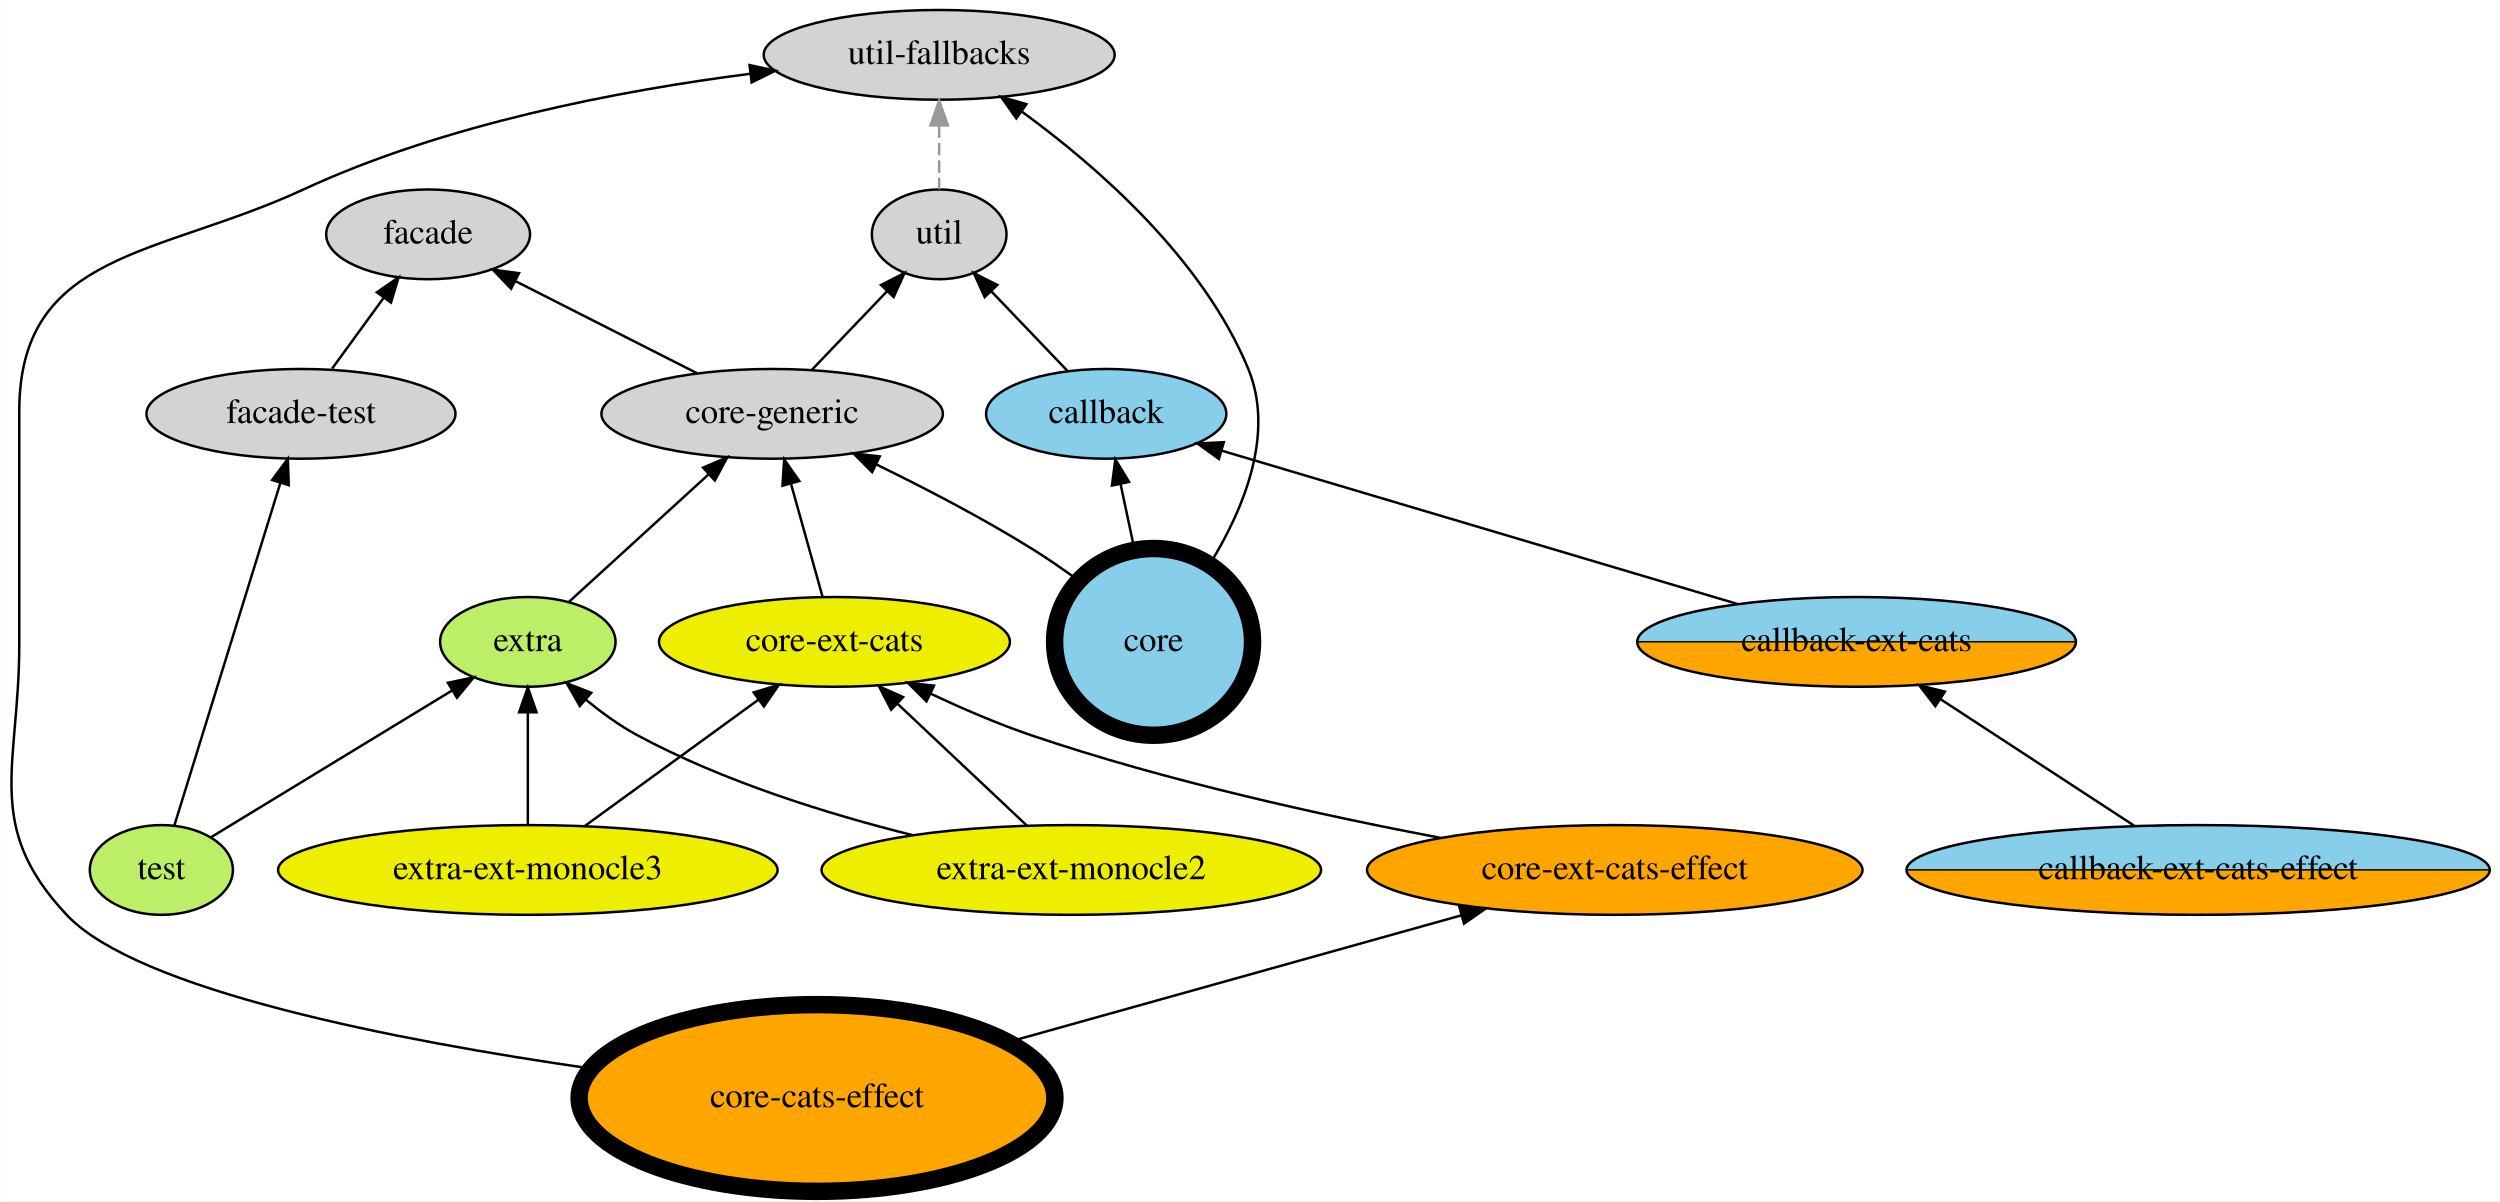
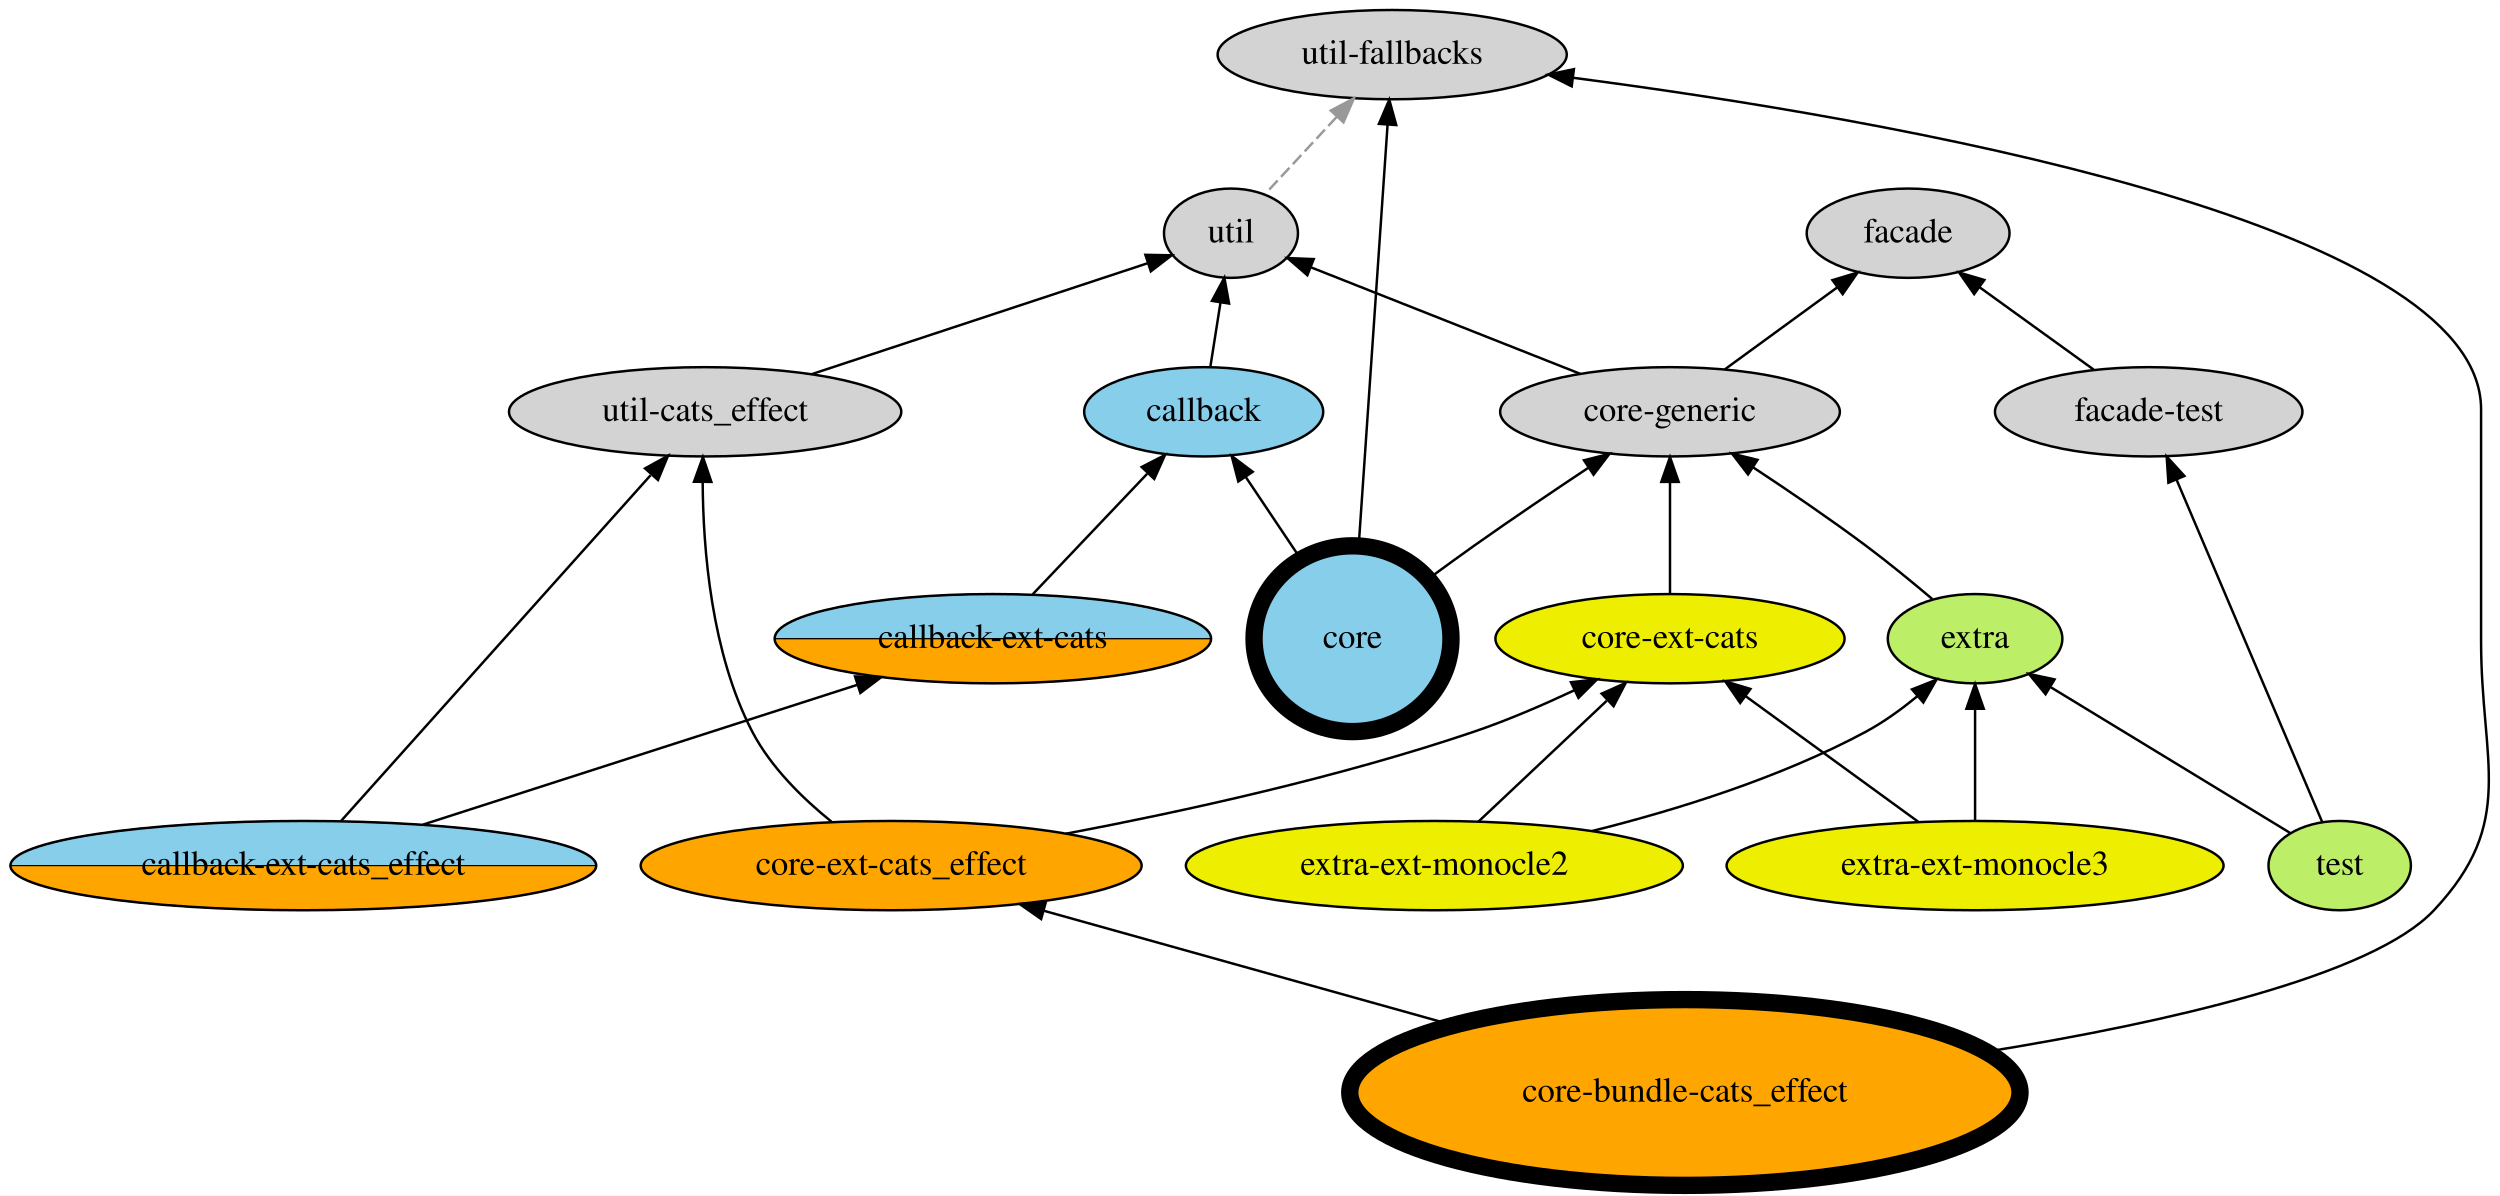
- <svg xmlns="http://www.w3.org/2000/svg" width="1003pt" height="482pt" viewBox="0.00 0.00 1002.62 481.91">
+ <svg xmlns="http://www.w3.org/2000/svg" width="1008pt" height="482pt" viewBox="0.00 0.00 1007.92 481.91">
  <g id="graph0" class="graph" transform="scale(1 1) rotate(0) translate(4 477.91)">
-     <polygon fill="white" stroke="transparent" points="-4,4 -4,-477.91 998.62,-477.91 998.62,4 -4,4" />
+     <polygon fill="white" stroke="transparent" points="-4,4 -4,-477.91 1003.92,-477.91 1003.92,4 -4,4" />
    <g id="node1" class="node">
-       <ellipse fill="lightgrey" stroke="black" cx="372.63" cy="-455.91" rx="70.39" ry="18" />
-       <text text-anchor="middle" x="372.63" y="-452.21" font-family="Times,serif" font-size="14.00">util-fallbacks</text>
+       <ellipse fill="lightgrey" stroke="black" cx="280.29" cy="-311.91" rx="79.09" ry="18" />
+       <text text-anchor="middle" x="280.29" y="-308.21" font-family="Times,serif" font-size="14.00">util-cats_effect</text>
+     </g>
+     <g id="node12" class="node">
+       <ellipse fill="orange" stroke="black" cx="355.29" cy="-128.95" rx="100.98" ry="18" />
+       <text text-anchor="middle" x="355.29" y="-125.25" font-family="Times,serif" font-size="14.00">core-ext-cats_effect</text>
+     </g>
+     <g id="edge4" class="edge">
+       <path fill="none" stroke="black" d="M279.3,-283.4C279.46,-256.36 282.79,-214.64 299.29,-182.95 306.77,-168.59 319.69,-155.96 331.24,-146.64" />
+       <polygon fill="black" stroke="black" points="275.8,-283.71 279.39,-293.68 282.8,-283.65 275.8,-283.71" />
+     </g>
+     <g id="node15" class="node">
+       <path fill="skyblue" stroke="black" stroke-width="0.5" d="M118.29,-128.95C118.29,-128.95 236.37,-128.95 236.37,-128.95 236.37,-129.25 236.32,-129.54 236.23,-129.84 236.13,-130.13 235.99,-130.42 235.8,-130.72 235.61,-131.01 235.37,-131.3 235.09,-131.59 234.81,-131.89 234.48,-132.18 234.1,-132.46 233.72,-132.75 233.3,-133.04 232.83,-133.33 232.36,-133.61 231.85,-133.9 231.28,-134.18 230.72,-134.46 230.12,-134.74 229.47,-135.02 228.82,-135.29 228.12,-135.57 227.38,-135.84 226.64,-136.11 225.86,-136.38 225.03,-136.65 224.21,-136.92 223.34,-137.18 222.43,-137.44 221.52,-137.7 220.56,-137.95 219.57,-138.21 218.58,-138.46 217.54,-138.71 216.47,-138.95 215.4,-139.2 214.28,-139.44 213.13,-139.68 211.98,-139.91 210.79,-140.14 209.57,-140.37 208.34,-140.6 207.08,-140.82 205.78,-141.04 204.48,-141.26 203.15,-141.47 201.78,-141.68 200.42,-141.89 199.02,-142.09 197.59,-142.29 196.16,-142.49 194.69,-142.68 193.2,-142.87 191.7,-143.05 190.18,-143.24 188.63,-143.41 187.08,-143.59 185.5,-143.76 183.89,-143.92 182.28,-144.08 180.65,-144.24 178.99,-144.39 177.34,-144.54 175.66,-144.69 173.95,-144.83 172.25,-144.97 170.52,-145.1 168.77,-145.23 167.03,-145.35 165.26,-145.47 163.48,-145.58 161.69,-145.7 159.89,-145.8 158.07,-145.9 156.25,-146 154.42,-146.09 152.57,-146.18 150.72,-146.26 148.85,-146.34 146.98,-146.41 145.11,-146.49 143.22,-146.55 141.33,-146.61 139.43,-146.66 137.53,-146.72 135.62,-146.76 133.7,-146.8 131.79,-146.84 129.86,-146.87 127.94,-146.9 126.01,-146.92 124.08,-146.93 122.15,-146.95 120.22,-146.95 118.29,-146.95 116.36,-146.95 114.43,-146.95 112.5,-146.93 110.57,-146.92 108.64,-146.9 106.72,-146.87 104.79,-146.84 102.87,-146.8 100.96,-146.76 99.05,-146.72 97.15,-146.66 95.25,-146.61 93.36,-146.55 91.47,-146.49 89.6,-146.41 87.72,-146.34 85.86,-146.26 84.01,-146.18 82.16,-146.09 80.33,-146 78.51,-145.9 76.69,-145.8 74.89,-145.7 73.1,-145.58 71.32,-145.47 69.55,-145.35 67.8,-145.23 66.06,-145.1 64.33,-144.97 62.63,-144.83 60.92,-144.69 59.24,-144.54 57.58,-144.39 55.93,-144.24 54.29,-144.08 52.69,-143.92 51.08,-143.76 49.5,-143.59 47.95,-143.41 46.4,-143.24 44.87,-143.05 43.38,-142.87 41.89,-142.68 40.42,-142.49 38.99,-142.29 37.56,-142.09 36.16,-141.89 34.79,-141.68 33.43,-141.47 32.1,-141.26 30.8,-141.04 29.5,-140.82 28.24,-140.6 27.01,-140.37 25.79,-140.14 24.6,-139.91 23.45,-139.68 22.3,-139.44 21.18,-139.2 20.11,-138.95 19.04,-138.71 18,-138.46 17.01,-138.21 16.02,-137.95 15.06,-137.7 14.15,-137.44 13.24,-137.18 12.37,-136.92 11.55,-136.65 10.72,-136.38 9.94,-136.11 9.2,-135.84 8.46,-135.57 7.76,-135.29 7.11,-135.02 6.46,-134.74 5.86,-134.46 5.29,-134.18 4.73,-133.9 4.22,-133.61 3.75,-133.33 3.28,-133.04 2.86,-132.75 2.48,-132.46 2.1,-132.18 1.77,-131.89 1.49,-131.59 1.2,-131.3 0.97,-131.01 0.78,-130.72 0.59,-130.42 0.45,-130.13 0.35,-129.84 0.26,-129.54 0.21,-129.25 0.21,-128.95 0.21,-128.95 118.29,-128.95 118.29,-128.95" />
+       <path fill="orange" stroke="black" stroke-width="0.5" d="M118.29,-128.95C118.29,-128.95 0.21,-128.95 0.21,-128.95 0.21,-128.66 0.26,-128.36 0.35,-128.07 0.45,-127.78 0.59,-127.48 0.78,-127.19 0.97,-126.9 1.2,-126.6 1.49,-126.31 1.77,-126.02 2.1,-125.73 2.48,-125.44 2.86,-125.15 3.28,-124.87 3.75,-124.58 4.22,-124.29 4.73,-124.01 5.29,-123.73 5.86,-123.45 6.46,-123.17 7.11,-122.89 7.76,-122.61 8.46,-122.34 9.2,-122.07 9.94,-121.79 10.72,-121.52 11.55,-121.26 12.37,-120.99 13.24,-120.73 14.15,-120.47 15.06,-120.21 16.02,-119.95 17.01,-119.7 18,-119.45 19.04,-119.2 20.11,-118.95 21.18,-118.71 22.3,-118.47 23.45,-118.23 24.6,-117.99 25.79,-117.76 27.01,-117.53 28.24,-117.31 29.5,-117.08 30.8,-116.87 32.1,-116.65 33.43,-116.43 34.79,-116.23 36.16,-116.02 37.56,-115.81 38.99,-115.62 40.42,-115.42 41.89,-115.23 43.38,-115.04 44.87,-114.85 46.4,-114.67 47.95,-114.5 49.5,-114.32 51.08,-114.15 52.69,-113.99 54.29,-113.82 55.93,-113.67 57.58,-113.51 59.24,-113.36 60.92,-113.22 62.63,-113.08 64.33,-112.94 66.06,-112.81 67.8,-112.68 69.55,-112.56 71.32,-112.44 73.1,-112.32 74.89,-112.21 76.69,-112.1 78.51,-112.01 80.33,-111.91 82.16,-111.81 84.01,-111.73 85.86,-111.64 87.72,-111.56 89.6,-111.49 91.47,-111.42 93.36,-111.36 95.25,-111.3 97.15,-111.24 99.05,-111.19 100.96,-111.15 102.87,-111.1 104.79,-111.07 106.72,-111.04 108.64,-111.01 110.57,-110.99 112.5,-110.98 114.43,-110.96 116.36,-110.95 118.29,-110.95 120.22,-110.95 122.15,-110.96 124.08,-110.98 126.01,-110.99 127.94,-111.01 129.86,-111.04 131.79,-111.07 133.7,-111.1 135.62,-111.15 137.53,-111.19 139.43,-111.24 141.33,-111.3 143.22,-111.36 145.11,-111.42 146.98,-111.49 148.85,-111.56 150.72,-111.64 152.57,-111.73 154.42,-111.81 156.25,-111.91 158.07,-112.01 159.89,-112.1 161.69,-112.21 163.48,-112.32 165.26,-112.44 167.03,-112.56 168.77,-112.68 170.52,-112.81 172.25,-112.94 173.95,-113.08 175.66,-113.22 177.34,-113.36 178.99,-113.51 180.65,-113.67 182.28,-113.82 183.89,-113.99 185.5,-114.15 187.08,-114.32 188.63,-114.5 190.18,-114.67 191.7,-114.85 193.2,-115.04 194.69,-115.23 196.16,-115.42 197.59,-115.62 199.02,-115.81 200.42,-116.02 201.78,-116.23 203.15,-116.43 204.48,-116.65 205.78,-116.87 207.08,-117.08 208.34,-117.31 209.57,-117.53 210.79,-117.76 211.98,-117.99 213.13,-118.23 214.28,-118.47 215.4,-118.71 216.47,-118.95 217.54,-119.2 218.58,-119.45 219.57,-119.7 220.56,-119.95 221.52,-120.21 222.43,-120.47 223.34,-120.73 224.21,-120.99 225.03,-121.26 225.86,-121.52 226.64,-121.79 227.38,-122.07 228.12,-122.34 228.82,-122.61 229.47,-122.89 230.12,-123.17 230.72,-123.45 231.28,-123.73 231.85,-124.01 232.36,-124.29 232.83,-124.58 233.3,-124.87 233.72,-125.15 234.1,-125.44 234.48,-125.73 234.81,-126.02 235.09,-126.31 235.37,-126.6 235.61,-126.9 235.8,-127.19 235.99,-127.48 236.13,-127.78 236.23,-128.07 236.32,-128.36 236.37,-128.66 236.37,-128.95 236.37,-128.95 118.29,-128.95 118.29,-128.95" />
+       <ellipse fill="none" stroke="black" cx="118.29" cy="-128.95" rx="118.08" ry="18" />
+       <text text-anchor="middle" x="118.29" y="-125.25" font-family="Times,serif" font-size="14.00">callback-ext-cats_effect</text>
+     </g>
+     <g id="edge3" class="edge">
+       <path fill="none" stroke="black" d="M258.29,-286.33C224.88,-249.02 162.22,-179.02 133.44,-146.88" />
+       <polygon fill="black" stroke="black" points="256.06,-289.09 265.34,-294.21 261.28,-284.42 256.06,-289.09" />
+     </g>
+     <g id="node2" class="node">
+       <ellipse fill="lightgrey" stroke="black" cx="557.29" cy="-455.91" rx="70.39" ry="18" />
+       <text text-anchor="middle" x="557.29" y="-452.21" font-family="Times,serif" font-size="14.00">util-fallbacks</text>
+     </g>
+     <g id="node8" class="node">
+       <ellipse fill="skyblue" stroke="black" stroke-width="7" cx="541.29" cy="-220.43" rx="39.7" ry="37.45" />
+       <text text-anchor="middle" x="541.29" y="-231.73" font-family="Times,serif" font-size="14.00"> </text>
+       <text text-anchor="middle" x="541.29" y="-216.73" font-family="Times,serif" font-size="14.00"> core </text>
+       <text text-anchor="middle" x="541.29" y="-201.73" font-family="Times,serif" font-size="14.00"> </text>
+     </g>
+     <g id="edge23" class="edge">
+       <path fill="none" stroke="black" d="M555.43,-427.71C552.55,-385.76 547.03,-305.21 543.8,-258.13" />
+       <polygon fill="black" stroke="black" points="551.94,-428 556.11,-437.74 558.92,-427.52 551.94,-428" />
+     </g>
+     <g id="node13" class="node">
+       <ellipse fill="orange" stroke="black" stroke-width="7" cx="675.29" cy="-37.48" rx="135.11" ry="37.45" />
+       <text text-anchor="middle" x="675.29" y="-48.78" font-family="Times,serif" font-size="14.00"> </text>
+       <text text-anchor="middle" x="675.29" y="-33.78" font-family="Times,serif" font-size="14.00"> core-bundle-cats_effect </text>
+       <text text-anchor="middle" x="675.29" y="-18.78" font-family="Times,serif" font-size="14.00"> </text>
+     </g>
+     <g id="edge24" class="edge">
+       <path fill="none" stroke="black" d="M630.44,-446.55C755.31,-430.22 996.29,-388.87 996.29,-312.91 996.29,-312.91 996.29,-312.91 996.29,-219.43 996.29,-170.48 1010.81,-146.62 977.29,-110.95 952.32,-84.38 869.44,-65.66 796.81,-53.9" />
+       <polygon fill="black" stroke="black" points="629.66,-443.12 620.19,-447.86 630.55,-450.06 629.66,-443.12" />
+     </g>
+     <g id="node16" class="node">
+       <ellipse fill="lightgrey" stroke="black" cx="492.29" cy="-383.91" rx="27" ry="18" />
+       <text text-anchor="middle" x="492.29" y="-380.21" font-family="Times,serif" font-size="14.00">util</text>
+     </g>
+     <g id="edge1" class="edge">
+       <path fill="none" stroke="#999999" stroke-dasharray="5,2" d="M534.92,-430.82C525.41,-420.57 514.6,-408.94 506.25,-399.94" />
+       <polygon fill="#999999" stroke="#999999" points="532.52,-433.37 541.89,-438.32 537.65,-428.61 532.52,-433.37" />
+     </g>
+     <g id="node3" class="node">
+       <ellipse fill="lightgrey" stroke="black" cx="862.29" cy="-311.91" rx="61.99" ry="18" />
+       <text text-anchor="middle" x="862.29" y="-308.21" font-family="Times,serif" font-size="14.00">facade-test</text>
+     </g>
+     <g id="node6" class="node">
+       <ellipse fill="#bcee68" stroke="black" cx="939.29" cy="-128.95" rx="28.7" ry="18" />
+       <text text-anchor="middle" x="939.29" y="-125.25" font-family="Times,serif" font-size="14.00">test</text>
+     </g>
+     <g id="edge13" class="edge">
+       <path fill="none" stroke="black" d="M873.52,-284.52C889.63,-246.65 918.84,-178.02 932.23,-146.54" />
+       <polygon fill="black" stroke="black" points="870.23,-283.31 869.53,-293.88 876.67,-286.05 870.23,-283.31" />
+     </g>
+     <g id="node4" class="node">
+       <ellipse fill="lightgrey" stroke="black" cx="669.29" cy="-311.91" rx="68.49" ry="18" />
+       <text text-anchor="middle" x="669.29" y="-308.21" font-family="Times,serif" font-size="14.00">core-generic</text>
+     </g>
+     <g id="node5" class="node">
+       <ellipse fill="#bcee68" stroke="black" cx="792.29" cy="-220.43" rx="35.19" ry="18" />
+       <text text-anchor="middle" x="792.29" y="-216.73" font-family="Times,serif" font-size="14.00">extra</text>
+     </g>
+     <g id="edge11" class="edge">
+       <path fill="none" stroke="black" d="M702.81,-289.5C717.06,-280.12 733.72,-268.79 748.29,-257.91 757.35,-251.14 767.07,-243.16 775.06,-236.4" />
+       <polygon fill="black" stroke="black" points="700.75,-286.66 694.29,-295.06 704.57,-292.53 700.75,-286.66" />
+     </g>
+     <g id="edge10" class="edge">
+       <path fill="none" stroke="black" d="M636.36,-289.34C622.09,-279.85 605.25,-268.49 590.29,-257.91 584.31,-253.68 578,-249.09 571.96,-244.62" />
+       <polygon fill="black" stroke="black" points="634.61,-292.37 644.88,-294.97 638.47,-286.54 634.61,-292.37" />
+     </g>
+     <g id="node9" class="node">
+       <ellipse fill="#eeee00" stroke="black" cx="669.29" cy="-220.43" rx="70.39" ry="18" />
+       <text text-anchor="middle" x="669.29" y="-216.73" font-family="Times,serif" font-size="14.00">core-ext-cats</text>
+     </g>
+     <g id="edge14" class="edge">
+       <path fill="none" stroke="black" d="M669.29,-283.62C669.29,-268.97 669.29,-251.37 669.29,-238.63" />
+       <polygon fill="black" stroke="black" points="665.79,-283.65 669.29,-293.65 672.79,-283.65 665.79,-283.65" />
+     </g>
+     <g id="edge12" class="edge">
+       <path fill="none" stroke="black" d="M822.87,-200.82C851.87,-183.17 894.57,-157.17 919.4,-142.06" />
+       <polygon fill="black" stroke="black" points="820.7,-198.04 813.98,-206.23 824.34,-204.02 820.7,-198.04" />
+     </g>
+     <g id="node10" class="node">
+       <ellipse fill="#eeee00" stroke="black" cx="574.29" cy="-128.95" rx="100.18" ry="18" />
+       <text text-anchor="middle" x="574.29" y="-125.25" font-family="Times,serif" font-size="14.00">extra-ext-monocle2</text>
+     </g>
+     <g id="edge20" class="edge">
+       <path fill="none" stroke="black" d="M769.09,-197.31C762.71,-192.06 755.54,-186.86 748.29,-182.95 713.81,-164.39 671.91,-151.37 637.87,-142.89" />
+       <polygon fill="black" stroke="black" points="766.85,-200 776.7,-203.9 771.43,-194.71 766.85,-200" />
+     </g>
+     <g id="node11" class="node">
+       <ellipse fill="#eeee00" stroke="black" cx="792.29" cy="-128.95" rx="100.18" ry="18" />
+       <text text-anchor="middle" x="792.29" y="-125.25" font-family="Times,serif" font-size="14.00">extra-ext-monocle3</text>
+     </g>
+     <g id="edge21" class="edge">
+       <path fill="none" stroke="black" d="M792.29,-192.15C792.29,-177.5 792.29,-159.89 792.29,-147.15" />
+       <polygon fill="black" stroke="black" points="788.79,-192.18 792.29,-202.18 795.79,-192.18 788.79,-192.18" />
    </g>
    <g id="node7" class="node">
-       <ellipse fill="skyblue" stroke="black" stroke-width="7" cx="458.63" cy="-220.43" rx="39.7" ry="37.45" />
-       <text text-anchor="middle" x="458.63" y="-231.73" font-family="Times,serif" font-size="14.00"> </text>
-       <text text-anchor="middle" x="458.63" y="-216.73" font-family="Times,serif" font-size="14.00"> core </text>
-       <text text-anchor="middle" x="458.63" y="-201.73" font-family="Times,serif" font-size="14.00"> </text>
-     </g>
-     <g id="edge20" class="edge">
-       <path fill="none" stroke="black" d="M405.98,-433C436.1,-411.03 478.4,-374.15 496.63,-329.91 507.34,-303.89 494.73,-273.63 481.23,-251.68" />
-       <polygon fill="black" stroke="black" points="403.57,-430.42 397.45,-439.07 407.63,-436.12 403.57,-430.42" />
-     </g>
-     <g id="node12" class="node">
-       <ellipse fill="orange" stroke="black" stroke-width="7" cx="323.63" cy="-37.48" rx="95.42" ry="37.45" />
-       <text text-anchor="middle" x="323.63" y="-48.78" font-family="Times,serif" font-size="14.00"> </text>
-       <text text-anchor="middle" x="323.63" y="-33.78" font-family="Times,serif" font-size="14.00"> core-cats-effect </text>
-       <text text-anchor="middle" x="323.63" y="-18.78" font-family="Times,serif" font-size="14.00"> </text>
-     </g>
-     <g id="edge21" class="edge">
-       <path fill="none" stroke="black" d="M296.71,-448.3C244.44,-441.59 174.45,-428.24 117.63,-401.91 59.3,-374.88 3.63,-377.19 3.63,-312.91 3.63,-312.91 3.63,-312.91 3.63,-219.43 3.63,-170.48 -10.88,-146.63 22.63,-110.95 51.1,-80.64 155.13,-60.49 232.98,-49.29" />
-       <polygon fill="black" stroke="black" points="296.56,-451.81 306.92,-449.56 297.42,-444.86 296.56,-451.81" />
-     </g>
-     <g id="node15" class="node">
-       <ellipse fill="lightgrey" stroke="black" cx="372.63" cy="-383.91" rx="27" ry="18" />
-       <text text-anchor="middle" x="372.63" y="-380.21" font-family="Times,serif" font-size="14.00">util</text>
-     </g>
-     <g id="edge1" class="edge">
-       <path fill="none" stroke="#999999" stroke-dasharray="5,2" d="M372.63,-427.57C372.63,-418.96 372.63,-409.7 372.63,-402.01" />
-       <polygon fill="#999999" stroke="#999999" points="369.13,-427.6 372.63,-437.6 376.13,-427.6 369.13,-427.6" />
-     </g>
-     <g id="node2" class="node">
-       <ellipse fill="lightgrey" stroke="black" cx="116.63" cy="-311.91" rx="61.99" ry="18" />
-       <text text-anchor="middle" x="116.63" y="-308.21" font-family="Times,serif" font-size="14.00">facade-test</text>
-     </g>
-     <g id="node5" class="node">
-       <ellipse fill="#bcee68" stroke="black" cx="60.63" cy="-128.95" rx="28.7" ry="18" />
-       <text text-anchor="middle" x="60.63" y="-125.25" font-family="Times,serif" font-size="14.00">test</text>
-     </g>
-     <g id="edge10" class="edge">
-       <path fill="none" stroke="black" d="M108.32,-284.06C96.6,-246.21 75.58,-178.27 65.84,-146.8" />
-       <polygon fill="black" stroke="black" points="105.06,-285.36 111.36,-293.88 111.74,-283.3 105.06,-285.36" />
-     </g>
-     <g id="node3" class="node">
-       <ellipse fill="lightgrey" stroke="black" cx="305.63" cy="-311.91" rx="68.49" ry="18" />
-       <text text-anchor="middle" x="305.63" y="-308.21" font-family="Times,serif" font-size="14.00">core-generic</text>
-     </g>
-     <g id="node4" class="node">
-       <ellipse fill="#bcee68" stroke="black" cx="207.63" cy="-220.43" rx="35.19" ry="18" />
-       <text text-anchor="middle" x="207.63" y="-216.73" font-family="Times,serif" font-size="14.00">extra</text>
+       <ellipse fill="skyblue" stroke="black" cx="481.29" cy="-311.91" rx="48.19" ry="18" />
+       <text text-anchor="middle" x="481.29" y="-308.21" font-family="Times,serif" font-size="14.00">callback</text>
    </g>
    <g id="edge8" class="edge">
-       <path fill="none" stroke="black" d="M279.97,-287.48C262.34,-271.38 239.44,-250.48 224.18,-236.55" />
-       <polygon fill="black" stroke="black" points="277.91,-290.34 287.65,-294.5 282.63,-285.17 277.91,-290.34" />
+       <path fill="none" stroke="black" d="M498.27,-285.59C505.13,-275.35 513.12,-263.44 520.34,-252.67" />
+       <polygon fill="black" stroke="black" points="495.24,-283.82 492.58,-294.08 501.05,-287.72 495.24,-283.82" />
+     </g>
+     <g id="node14" class="node">
+       <path fill="skyblue" stroke="black" stroke-width="0.5" d="M396.29,-220.43C396.29,-220.43 484.27,-220.43 484.27,-220.43 484.27,-221.02 484.13,-221.61 483.85,-222.19 483.57,-222.78 483.15,-223.36 482.58,-223.94 482.02,-224.52 481.32,-225.09 480.49,-225.66 479.65,-226.22 478.68,-226.77 477.58,-227.32 476.48,-227.86 475.24,-228.4 473.89,-228.92 472.53,-229.43 471.05,-229.94 469.45,-230.43 467.85,-230.92 466.13,-231.39 464.3,-231.85 462.48,-232.3 460.54,-232.74 458.5,-233.16 456.47,-233.57 454.33,-233.97 452.11,-234.34 449.88,-234.72 447.57,-235.07 445.17,-235.4 442.78,-235.72 440.31,-236.03 437.77,-236.3 435.23,-236.58 432.62,-236.83 429.96,-237.06 427.3,-237.29 424.59,-237.48 421.83,-237.65 419.07,-237.83 416.28,-237.97 413.45,-238.08 410.63,-238.2 407.78,-238.29 404.91,-238.34 402.05,-238.4 399.17,-238.43 396.29,-238.43 393.41,-238.43 390.53,-238.4 387.67,-238.34 384.8,-238.29 381.95,-238.2 379.12,-238.08 376.3,-237.97 373.5,-237.83 370.75,-237.65 367.99,-237.48 365.28,-237.29 362.62,-237.06 359.96,-236.83 357.35,-236.58 354.81,-236.3 352.27,-236.03 349.8,-235.72 347.41,-235.4 345.01,-235.07 342.7,-234.72 340.47,-234.34 338.25,-233.97 336.11,-233.57 334.07,-233.16 332.04,-232.74 330.1,-232.3 328.28,-231.85 326.45,-231.39 324.73,-230.92 323.13,-230.43 321.53,-229.94 320.05,-229.43 318.69,-228.92 317.34,-228.4 316.1,-227.86 315,-227.32 313.9,-226.77 312.93,-226.22 312.09,-225.66 311.26,-225.09 310.56,-224.52 310,-223.94 309.43,-223.36 309.01,-222.78 308.73,-222.19 308.45,-221.61 308.3,-221.02 308.3,-220.43 308.3,-220.43 396.29,-220.43 396.29,-220.43" />
+       <path fill="orange" stroke="black" stroke-width="0.5" d="M396.29,-220.43C396.29,-220.43 308.3,-220.43 308.3,-220.43 308.3,-219.84 308.45,-219.25 308.73,-218.67 309.01,-218.08 309.43,-217.5 310,-216.92 310.56,-216.34 311.26,-215.77 312.09,-215.2 312.93,-214.64 313.9,-214.09 315,-213.54 316.1,-213 317.34,-212.46 318.69,-211.94 320.05,-211.43 321.53,-210.92 323.13,-210.43 324.73,-209.94 326.45,-209.47 328.28,-209.01 330.1,-208.56 332.04,-208.12 334.07,-207.7 336.11,-207.29 338.25,-206.89 340.47,-206.52 342.7,-206.14 345.01,-205.79 347.41,-205.46 349.8,-205.14 352.27,-204.83 354.81,-204.56 357.35,-204.28 359.96,-204.03 362.62,-203.8 365.28,-203.57 367.99,-203.38 370.75,-203.21 373.5,-203.03 376.3,-202.89 379.12,-202.78 381.95,-202.66 384.8,-202.57 387.67,-202.52 390.53,-202.46 393.41,-202.43 396.29,-202.43 399.17,-202.43 402.05,-202.46 404.91,-202.52 407.78,-202.57 410.63,-202.66 413.45,-202.78 416.28,-202.89 419.07,-203.03 421.83,-203.21 424.59,-203.38 427.3,-203.57 429.96,-203.8 432.62,-204.03 435.23,-204.28 437.77,-204.56 440.31,-204.83 442.78,-205.14 445.17,-205.46 447.57,-205.79 449.88,-206.14 452.11,-206.52 454.33,-206.89 456.47,-207.29 458.5,-207.7 460.54,-208.12 462.48,-208.56 464.3,-209.01 466.13,-209.47 467.85,-209.94 469.45,-210.43 471.05,-210.92 472.53,-211.43 473.89,-211.94 475.24,-212.46 476.48,-213 477.58,-213.54 478.68,-214.09 479.65,-214.64 480.49,-215.2 481.32,-215.77 482.02,-216.34 482.58,-216.92 483.15,-217.5 483.57,-218.08 483.85,-218.67 484.13,-219.25 484.27,-219.84 484.27,-220.43 484.27,-220.43 396.29,-220.43 396.29,-220.43" />
+       <ellipse fill="none" stroke="black" cx="396.29" cy="-220.43" rx="87.99" ry="18" />
+       <text text-anchor="middle" x="396.29" y="-216.73" font-family="Times,serif" font-size="14.00">callback-ext-cats</text>
+     </g>
+     <g id="edge16" class="edge">
+       <path fill="none" stroke="black" d="M458.49,-286.91C443.93,-271.58 425.39,-252.07 412.36,-238.35" />
+       <polygon fill="black" stroke="black" points="456.27,-289.66 465.7,-294.5 461.35,-284.83 456.27,-289.66" />
+     </g>
+     <g id="edge18" class="edge">
+       <path fill="none" stroke="black" d="M643.8,-195.43C627.46,-180.03 606.65,-160.43 592.08,-146.71" />
+       <polygon fill="black" stroke="black" points="641.74,-198.29 651.42,-202.6 646.54,-193.2 641.74,-198.29" />
+     </g>
+     <g id="edge19" class="edge">
+       <path fill="none" stroke="black" d="M699.74,-197.28C721.28,-181.61 749.71,-160.93 769.35,-146.64" />
+       <polygon fill="black" stroke="black" points="697.59,-194.51 691.56,-203.23 701.71,-200.17 697.59,-194.51" />
+     </g>
+     <g id="edge15" class="edge">
+       <path fill="none" stroke="black" d="M630.59,-199.58C617.97,-193.65 603.74,-187.52 590.29,-182.95 536.23,-164.61 473.01,-150.76 425.76,-141.82" />
+       <polygon fill="black" stroke="black" points="629.36,-202.88 639.89,-204.05 632.39,-196.57 629.36,-202.88" />
+     </g>
+     <g id="edge22" class="edge">
+       <path fill="none" stroke="black" d="M416.75,-110.77C463.53,-97.69 528.72,-79.46 581.94,-64.58" />
+       <polygon fill="black" stroke="black" points="415.75,-107.41 407.06,-113.48 417.63,-114.16 415.75,-107.41" />
+     </g>
+     <g id="edge17" class="edge">
+       <path fill="none" stroke="black" d="M341.77,-201.88C290.77,-185.47 215.31,-161.18 166.47,-145.46" />
+       <polygon fill="black" stroke="black" points="340.72,-205.22 351.32,-204.95 342.87,-198.56 340.72,-205.22" />
+     </g>
+     <g id="edge2" class="edge">
+       <path fill="none" stroke="black" d="M458.65,-371.8C421.96,-359.68 363.13,-340.26 323.15,-327.06" />
+       <polygon fill="black" stroke="black" points="457.79,-375.2 468.38,-375.01 459.98,-368.55 457.79,-375.2" />
+     </g>
+     <g id="edge5" class="edge">
+       <path fill="none" stroke="black" d="M524.44,-370.19C555.09,-358.07 601.17,-339.85 633.1,-327.22" />
+       <polygon fill="black" stroke="black" points="523.08,-366.97 515.07,-373.9 525.65,-373.48 523.08,-366.97" />
+     </g>
+     <g id="edge6" class="edge">
+       <path fill="none" stroke="black" d="M488.05,-355.91C486.69,-347.27 485.22,-337.94 484,-330.18" />
+       <polygon fill="black" stroke="black" points="484.62,-356.63 489.63,-365.96 491.53,-355.54 484.62,-356.63" />
+     </g>
+     <g id="node17" class="node">
+       <ellipse fill="lightgrey" stroke="black" cx="765.29" cy="-383.91" rx="40.89" ry="18" />
+       <text text-anchor="middle" x="765.29" y="-380.21" font-family="Times,serif" font-size="14.00">facade</text>
    </g>
    <g id="edge7" class="edge">
-       <path fill="none" stroke="black" d="M347.42,-291.61C366.77,-282.18 389.8,-270.22 409.63,-257.91 415.93,-253.99 422.45,-249.49 428.6,-245.01" />
-       <polygon fill="black" stroke="black" points="345.74,-288.53 338.25,-296.03 348.78,-294.84 345.74,-288.53" />
-     </g>
-     <g id="node8" class="node">
-       <ellipse fill="#eeee00" stroke="black" cx="330.63" cy="-220.43" rx="70.39" ry="18" />
-       <text text-anchor="middle" x="330.63" y="-216.73" font-family="Times,serif" font-size="14.00">core-ext-cats</text>
-     </g>
-     <g id="edge11" class="edge">
-       <path fill="none" stroke="black" d="M313.25,-283.62C317.34,-268.97 322.26,-251.37 325.82,-238.63" />
-       <polygon fill="black" stroke="black" points="309.77,-283.08 310.45,-293.65 316.51,-284.97 309.77,-283.08" />
+       <path fill="none" stroke="black" d="M794.13,-362.1C808.83,-351.49 826.43,-338.79 840.06,-328.95" />
+       <polygon fill="black" stroke="black" points="791.92,-359.37 785.86,-368.06 796.02,-365.05 791.92,-359.37" />
    </g>
    <g id="edge9" class="edge">
-       <path fill="none" stroke="black" d="M177.04,-200.82C148.05,-183.17 105.34,-157.17 80.52,-142.06" />
-       <polygon fill="black" stroke="black" points="175.57,-204.02 185.94,-206.23 179.21,-198.04 175.57,-204.02" />
-     </g>
-     <g id="node9" class="node">
-       <ellipse fill="#eeee00" stroke="black" cx="425.63" cy="-128.95" rx="100.18" ry="18" />
-       <text text-anchor="middle" x="425.63" y="-125.25" font-family="Times,serif" font-size="14.00">extra-ext-monocle2</text>
-     </g>
-     <g id="edge17" class="edge">
-       <path fill="none" stroke="black" d="M230.82,-197.31C237.21,-192.06 244.38,-186.86 251.63,-182.95 286.1,-164.39 328,-151.37 362.05,-142.89" />
-       <polygon fill="black" stroke="black" points="228.48,-194.71 223.21,-203.9 233.06,-200 228.48,-194.71" />
-     </g>
-     <g id="node10" class="node">
-       <ellipse fill="#eeee00" stroke="black" cx="207.63" cy="-128.95" rx="100.18" ry="18" />
-       <text text-anchor="middle" x="207.63" y="-125.25" font-family="Times,serif" font-size="14.00">extra-ext-monocle3</text>
-     </g>
-     <g id="edge18" class="edge">
-       <path fill="none" stroke="black" d="M207.63,-192.15C207.63,-177.5 207.63,-159.89 207.63,-147.15" />
-       <polygon fill="black" stroke="black" points="204.13,-192.18 207.63,-202.18 211.13,-192.18 204.13,-192.18" />
-     </g>
-     <g id="node6" class="node">
-       <ellipse fill="skyblue" stroke="black" cx="439.63" cy="-311.91" rx="48.19" ry="18" />
-       <text text-anchor="middle" x="439.63" y="-308.21" font-family="Times,serif" font-size="14.00">callback</text>
-     </g>
-     <g id="edge5" class="edge">
-       <path fill="none" stroke="black" d="M445.38,-283.79C447.14,-275.52 449.1,-266.29 450.96,-257.52" />
-       <polygon fill="black" stroke="black" points="441.94,-283.15 443.29,-293.65 448.79,-284.6 441.94,-283.15" />
-     </g>
-     <g id="node13" class="node">
-       <path fill="skyblue" stroke="black" stroke-width="0.5" d="M740.63,-220.43C740.63,-220.43 828.61,-220.43 828.61,-220.43 828.61,-221.02 828.47,-221.61 828.19,-222.19 827.91,-222.78 827.48,-223.36 826.92,-223.94 826.36,-224.52 825.66,-225.09 824.82,-225.66 823.99,-226.22 823.02,-226.77 821.91,-227.32 820.81,-227.86 819.58,-228.4 818.22,-228.92 816.86,-229.43 815.38,-229.94 813.78,-230.43 812.18,-230.92 810.47,-231.39 808.64,-231.85 806.81,-232.3 804.88,-232.74 802.84,-233.16 800.8,-233.57 798.67,-233.97 796.44,-234.34 794.22,-234.72 791.9,-235.07 789.51,-235.4 787.11,-235.72 784.64,-236.03 782.1,-236.3 779.56,-236.58 776.96,-236.83 774.3,-237.06 771.64,-237.29 768.92,-237.48 766.17,-237.65 763.41,-237.83 760.62,-237.97 757.79,-238.08 754.97,-238.2 752.12,-238.29 749.25,-238.34 746.38,-238.4 743.51,-238.43 740.63,-238.43 737.75,-238.43 734.87,-238.4 732,-238.34 729.14,-238.29 726.29,-238.2 723.46,-238.08 720.64,-237.97 717.84,-237.83 715.09,-237.65 712.33,-237.48 709.62,-237.29 706.96,-237.06 704.3,-236.83 701.69,-236.58 699.15,-236.3 696.61,-236.03 694.14,-235.72 691.74,-235.4 689.35,-235.07 687.04,-234.72 684.81,-234.34 682.58,-233.97 680.45,-233.57 678.41,-233.16 676.37,-232.74 674.44,-232.3 672.61,-231.85 670.79,-231.39 669.07,-230.92 667.47,-230.43 665.87,-229.94 664.39,-229.43 663.03,-228.92 661.67,-228.4 660.44,-227.86 659.34,-227.32 658.24,-226.77 657.27,-226.22 656.43,-225.66 655.59,-225.09 654.89,-224.52 654.33,-223.94 653.77,-223.36 653.35,-222.78 653.06,-222.19 652.78,-221.61 652.64,-221.02 652.64,-220.43 652.64,-220.43 740.63,-220.43 740.63,-220.43" />
-       <path fill="orange" stroke="black" stroke-width="0.5" d="M740.63,-220.43C740.63,-220.43 652.64,-220.43 652.64,-220.43 652.64,-219.84 652.78,-219.25 653.06,-218.67 653.35,-218.08 653.77,-217.5 654.33,-216.92 654.89,-216.34 655.59,-215.77 656.43,-215.2 657.27,-214.64 658.24,-214.09 659.34,-213.54 660.44,-213 661.67,-212.46 663.03,-211.94 664.39,-211.43 665.87,-210.92 667.47,-210.43 669.07,-209.94 670.79,-209.47 672.61,-209.01 674.44,-208.56 676.37,-208.12 678.41,-207.7 680.45,-207.29 682.58,-206.89 684.81,-206.52 687.04,-206.14 689.35,-205.79 691.74,-205.46 694.14,-205.14 696.61,-204.83 699.15,-204.56 701.69,-204.28 704.3,-204.03 706.96,-203.8 709.62,-203.57 712.33,-203.38 715.09,-203.21 717.84,-203.03 720.64,-202.89 723.46,-202.78 726.29,-202.66 729.14,-202.57 732,-202.52 734.87,-202.46 737.75,-202.43 740.63,-202.43 743.51,-202.43 746.38,-202.46 749.25,-202.52 752.12,-202.57 754.97,-202.66 757.79,-202.78 760.62,-202.89 763.41,-203.03 766.17,-203.21 768.92,-203.38 771.64,-203.57 774.3,-203.8 776.96,-204.03 779.56,-204.28 782.1,-204.56 784.64,-204.83 787.11,-205.14 789.51,-205.46 791.9,-205.79 794.22,-206.14 796.44,-206.52 798.67,-206.89 800.8,-207.29 802.84,-207.7 804.88,-208.12 806.81,-208.56 808.64,-209.01 810.47,-209.47 812.18,-209.94 813.78,-210.43 815.38,-210.92 816.86,-211.43 818.22,-211.94 819.58,-212.46 820.81,-213 821.91,-213.54 823.02,-214.09 823.99,-214.64 824.82,-215.2 825.66,-215.77 826.36,-216.34 826.92,-216.92 827.48,-217.5 827.91,-218.08 828.19,-218.67 828.47,-219.25 828.61,-219.84 828.61,-220.43 828.61,-220.43 740.63,-220.43 740.63,-220.43" />
-       <ellipse fill="none" stroke="black" cx="740.63" cy="-220.43" rx="87.99" ry="18" />
-       <text text-anchor="middle" x="740.63" y="-216.73" font-family="Times,serif" font-size="14.00">callback-ext-cats</text>
-     </g>
-     <g id="edge13" class="edge">
-       <path fill="none" stroke="black" d="M485.91,-297.15C542.03,-280.46 636.12,-252.49 692.89,-235.62" />
-       <polygon fill="black" stroke="black" points="484.82,-293.82 476.23,-300.02 486.82,-300.53 484.82,-293.82" />
-     </g>
-     <g id="edge15" class="edge">
-       <path fill="none" stroke="black" d="M356.11,-195.43C372.46,-180.03 393.26,-160.43 407.84,-146.71" />
-       <polygon fill="black" stroke="black" points="353.37,-193.2 348.49,-202.6 358.17,-198.29 353.37,-193.2" />
-     </g>
-     <g id="edge16" class="edge">
-       <path fill="none" stroke="black" d="M300.17,-197.28C278.63,-181.61 250.21,-160.93 230.57,-146.64" />
-       <polygon fill="black" stroke="black" points="298.21,-200.17 308.35,-203.23 302.32,-194.51 298.21,-200.17" />
-     </g>
-     <g id="node11" class="node">
-       <ellipse fill="orange" stroke="black" cx="643.63" cy="-128.95" rx="99.38" ry="18" />
-       <text text-anchor="middle" x="643.63" y="-125.25" font-family="Times,serif" font-size="14.00">core-ext-cats-effect</text>
-     </g>
-     <g id="edge12" class="edge">
-       <path fill="none" stroke="black" d="M369.33,-199.59C381.95,-193.66 396.18,-187.52 409.63,-182.95 463.56,-164.62 526.64,-150.75 573.71,-141.81" />
-       <polygon fill="black" stroke="black" points="367.53,-196.57 360.03,-204.06 370.56,-202.88 367.53,-196.57" />
-     </g>
-     <g id="edge19" class="edge">
-       <path fill="none" stroke="black" d="M582.14,-110.76C530.38,-96.29 456.09,-75.52 400.42,-59.95" />
-       <polygon fill="black" stroke="black" points="581.28,-114.16 591.86,-113.48 583.17,-107.41 581.28,-114.16" />
-     </g>
-     <g id="node14" class="node">
-       <path fill="skyblue" stroke="black" stroke-width="0.5" d="M877.63,-128.95C877.63,-128.95 994.61,-128.95 994.61,-128.95 994.61,-129.25 994.56,-129.54 994.46,-129.84 994.37,-130.13 994.23,-130.42 994.04,-130.72 993.85,-131.01 993.62,-131.3 993.34,-131.59 993.06,-131.89 992.73,-132.18 992.36,-132.46 991.98,-132.75 991.56,-133.04 991.1,-133.33 990.63,-133.61 990.12,-133.9 989.57,-134.18 989.01,-134.46 988.41,-134.74 987.77,-135.02 987.12,-135.29 986.43,-135.57 985.7,-135.84 984.97,-136.11 984.19,-136.38 983.37,-136.65 982.56,-136.92 981.69,-137.18 980.79,-137.44 979.89,-137.7 978.95,-137.95 977.96,-138.21 976.98,-138.46 975.95,-138.71 974.89,-138.95 973.83,-139.2 972.73,-139.44 971.58,-139.68 970.44,-139.91 969.27,-140.14 968.05,-140.37 966.84,-140.6 965.59,-140.82 964.3,-141.04 963.02,-141.26 961.7,-141.47 960.34,-141.68 958.99,-141.89 957.6,-142.09 956.18,-142.29 954.77,-142.49 953.32,-142.68 951.84,-142.87 950.36,-143.05 948.85,-143.24 947.31,-143.41 945.77,-143.59 944.21,-143.76 942.62,-143.92 941.02,-144.08 939.41,-144.24 937.77,-144.39 936.12,-144.54 934.46,-144.69 932.77,-144.83 931.08,-144.97 929.37,-145.1 927.64,-145.23 925.91,-145.35 924.16,-145.47 922.39,-145.58 920.62,-145.7 918.84,-145.8 917.04,-145.9 915.23,-146 913.42,-146.09 911.58,-146.18 909.75,-146.26 907.91,-146.34 906.05,-146.41 904.19,-146.49 902.33,-146.55 900.45,-146.61 898.57,-146.66 896.68,-146.72 894.79,-146.76 892.9,-146.8 891,-146.84 889.09,-146.87 887.19,-146.9 885.28,-146.92 883.37,-146.93 881.45,-146.95 879.54,-146.95 877.63,-146.95 875.71,-146.95 873.8,-146.95 871.89,-146.93 869.97,-146.92 868.07,-146.9 866.16,-146.87 864.26,-146.84 862.36,-146.8 860.46,-146.76 858.57,-146.72 856.68,-146.66 854.8,-146.61 852.93,-146.55 851.06,-146.49 849.2,-146.41 847.35,-146.34 845.5,-146.26 843.67,-146.18 841.84,-146.09 840.02,-146 838.22,-145.9 836.41,-145.8 834.63,-145.7 832.86,-145.58 831.09,-145.47 829.34,-145.35 827.61,-145.23 825.88,-145.1 824.17,-144.97 822.48,-144.83 820.79,-144.69 819.13,-144.54 817.49,-144.39 815.84,-144.24 814.23,-144.08 812.64,-143.92 811.04,-143.76 809.48,-143.59 807.94,-143.41 806.4,-143.24 804.89,-143.05 803.42,-142.87 801.94,-142.68 800.49,-142.49 799.07,-142.29 797.65,-142.09 796.26,-141.89 794.91,-141.68 793.56,-141.47 792.24,-141.26 790.95,-141.04 789.66,-140.82 788.41,-140.6 787.2,-140.37 785.99,-140.14 784.81,-139.91 783.67,-139.68 782.53,-139.44 781.42,-139.2 780.36,-138.95 779.3,-138.71 778.27,-138.46 777.29,-138.21 776.31,-137.95 775.36,-137.7 774.46,-137.44 773.56,-137.18 772.7,-136.92 771.88,-136.65 771.06,-136.38 770.28,-136.11 769.55,-135.84 768.82,-135.57 768.13,-135.29 767.49,-135.02 766.84,-134.74 766.24,-134.46 765.68,-134.18 765.13,-133.9 764.62,-133.61 764.15,-133.33 763.69,-133.04 763.27,-132.75 762.89,-132.46 762.52,-132.18 762.19,-131.89 761.91,-131.59 761.63,-131.3 761.4,-131.01 761.21,-130.72 761.02,-130.42 760.88,-130.13 760.79,-129.84 760.69,-129.54 760.65,-129.25 760.65,-128.95 760.65,-128.95 877.63,-128.95 877.63,-128.95" />
-       <path fill="orange" stroke="black" stroke-width="0.5" d="M877.63,-128.95C877.63,-128.95 760.65,-128.95 760.65,-128.95 760.65,-128.66 760.69,-128.36 760.79,-128.07 760.88,-127.78 761.02,-127.48 761.21,-127.19 761.4,-126.9 761.63,-126.6 761.91,-126.31 762.19,-126.02 762.52,-125.73 762.89,-125.44 763.27,-125.15 763.69,-124.87 764.15,-124.58 764.62,-124.29 765.13,-124.01 765.68,-123.73 766.24,-123.45 766.84,-123.17 767.49,-122.89 768.13,-122.61 768.82,-122.34 769.55,-122.07 770.28,-121.79 771.06,-121.52 771.88,-121.26 772.7,-120.99 773.56,-120.73 774.46,-120.47 775.36,-120.21 776.31,-119.95 777.29,-119.7 778.27,-119.45 779.3,-119.2 780.36,-118.95 781.42,-118.71 782.53,-118.47 783.67,-118.23 784.81,-117.99 785.99,-117.76 787.2,-117.53 788.41,-117.31 789.66,-117.08 790.95,-116.87 792.24,-116.65 793.56,-116.43 794.91,-116.23 796.26,-116.02 797.65,-115.81 799.07,-115.62 800.49,-115.42 801.94,-115.23 803.42,-115.04 804.89,-114.85 806.4,-114.67 807.94,-114.5 809.48,-114.32 811.04,-114.15 812.64,-113.99 814.23,-113.82 815.84,-113.67 817.49,-113.51 819.13,-113.36 820.79,-113.22 822.48,-113.08 824.17,-112.94 825.88,-112.81 827.61,-112.68 829.34,-112.56 831.09,-112.44 832.86,-112.32 834.63,-112.21 836.41,-112.1 838.22,-112.01 840.02,-111.91 841.84,-111.81 843.67,-111.73 845.5,-111.64 847.35,-111.56 849.2,-111.49 851.06,-111.42 852.93,-111.36 854.8,-111.3 856.68,-111.24 858.57,-111.19 860.46,-111.15 862.36,-111.1 864.26,-111.07 866.16,-111.04 868.07,-111.01 869.97,-110.99 871.89,-110.98 873.8,-110.96 875.71,-110.95 877.63,-110.95 879.54,-110.95 881.45,-110.96 883.37,-110.98 885.28,-110.99 887.19,-111.01 889.09,-111.04 891,-111.07 892.9,-111.1 894.79,-111.15 896.68,-111.19 898.57,-111.24 900.45,-111.3 902.33,-111.36 904.19,-111.42 906.05,-111.49 907.91,-111.56 909.75,-111.64 911.58,-111.73 913.42,-111.81 915.23,-111.91 917.04,-112.01 918.84,-112.1 920.62,-112.21 922.39,-112.32 924.16,-112.44 925.91,-112.56 927.64,-112.68 929.37,-112.81 931.08,-112.94 932.77,-113.08 934.46,-113.22 936.12,-113.36 937.77,-113.51 939.41,-113.67 941.02,-113.82 942.62,-113.99 944.21,-114.15 945.77,-114.32 947.31,-114.5 948.85,-114.67 950.36,-114.85 951.84,-115.04 953.32,-115.23 954.77,-115.42 956.18,-115.62 957.6,-115.81 958.99,-116.02 960.34,-116.23 961.7,-116.43 963.02,-116.65 964.3,-116.87 965.59,-117.08 966.84,-117.31 968.05,-117.53 969.27,-117.76 970.44,-117.99 971.58,-118.23 972.73,-118.47 973.83,-118.71 974.89,-118.95 975.95,-119.2 976.98,-119.45 977.96,-119.7 978.95,-119.95 979.89,-120.21 980.79,-120.47 981.69,-120.73 982.56,-120.99 983.37,-121.26 984.19,-121.52 984.97,-121.79 985.7,-122.07 986.43,-122.34 987.12,-122.61 987.77,-122.89 988.41,-123.17 989.01,-123.45 989.57,-123.73 990.12,-124.01 990.63,-124.29 991.1,-124.58 991.56,-124.87 991.98,-125.15 992.36,-125.44 992.73,-125.73 993.06,-126.02 993.34,-126.31 993.62,-126.6 993.85,-126.9 994.04,-127.19 994.23,-127.48 994.37,-127.78 994.46,-128.07 994.56,-128.36 994.61,-128.66 994.61,-128.95 994.61,-128.95 877.63,-128.95 877.63,-128.95" />
-       <ellipse fill="none" stroke="black" cx="877.63" cy="-128.95" rx="116.98" ry="18" />
-       <text text-anchor="middle" x="877.63" y="-125.25" font-family="Times,serif" font-size="14.00">callback-ext-cats-effect</text>
-     </g>
-     <g id="edge14" class="edge">
-       <path fill="none" stroke="black" d="M774.24,-197.48C798.31,-181.76 830.22,-160.91 852.19,-146.56" />
-       <polygon fill="black" stroke="black" points="772.21,-194.62 765.75,-203.02 776.04,-200.48 772.21,-194.62" />
-     </g>
-     <g id="edge2" class="edge">
-       <path fill="none" stroke="black" d="M351.7,-361.05C341.99,-350.9 330.62,-339.02 321.61,-329.61" />
-       <polygon fill="black" stroke="black" points="349.3,-363.6 358.74,-368.4 354.36,-358.76 349.3,-363.6" />
-     </g>
-     <g id="edge3" class="edge">
-       <path fill="none" stroke="black" d="M393.66,-360.94C403.52,-350.63 415.07,-338.56 424.12,-329.1" />
-       <polygon fill="black" stroke="black" points="390.89,-358.76 386.51,-368.4 395.95,-363.6 390.89,-358.76" />
-     </g>
-     <g id="node16" class="node">
-       <ellipse fill="lightgrey" stroke="black" cx="167.63" cy="-383.91" rx="40.89" ry="18" />
-       <text text-anchor="middle" x="167.63" y="-380.21" font-family="Times,serif" font-size="14.00">facade</text>
-     </g>
-     <g id="edge4" class="edge">
-       <path fill="none" stroke="black" d="M149.81,-358.46C142.98,-349.08 135.33,-338.58 129.1,-330.03" />
-       <polygon fill="black" stroke="black" points="147.08,-360.65 155.8,-366.67 152.74,-356.53 147.08,-360.65" />
-     </g>
-     <g id="edge6" class="edge">
-       <path fill="none" stroke="black" d="M202.78,-365.08C225.23,-353.69 254.05,-339.07 275.46,-328.21" />
-       <polygon fill="black" stroke="black" points="200.92,-362.09 193.58,-369.74 204.08,-368.34 200.92,-362.09" />
+       <path fill="none" stroke="black" d="M736.75,-362.1C722.2,-351.49 704.78,-338.79 691.29,-328.95" />
+       <polygon fill="black" stroke="black" points="734.79,-365 744.93,-368.06 738.91,-359.34 734.79,-365" />
    </g>
  </g>
</svg>
